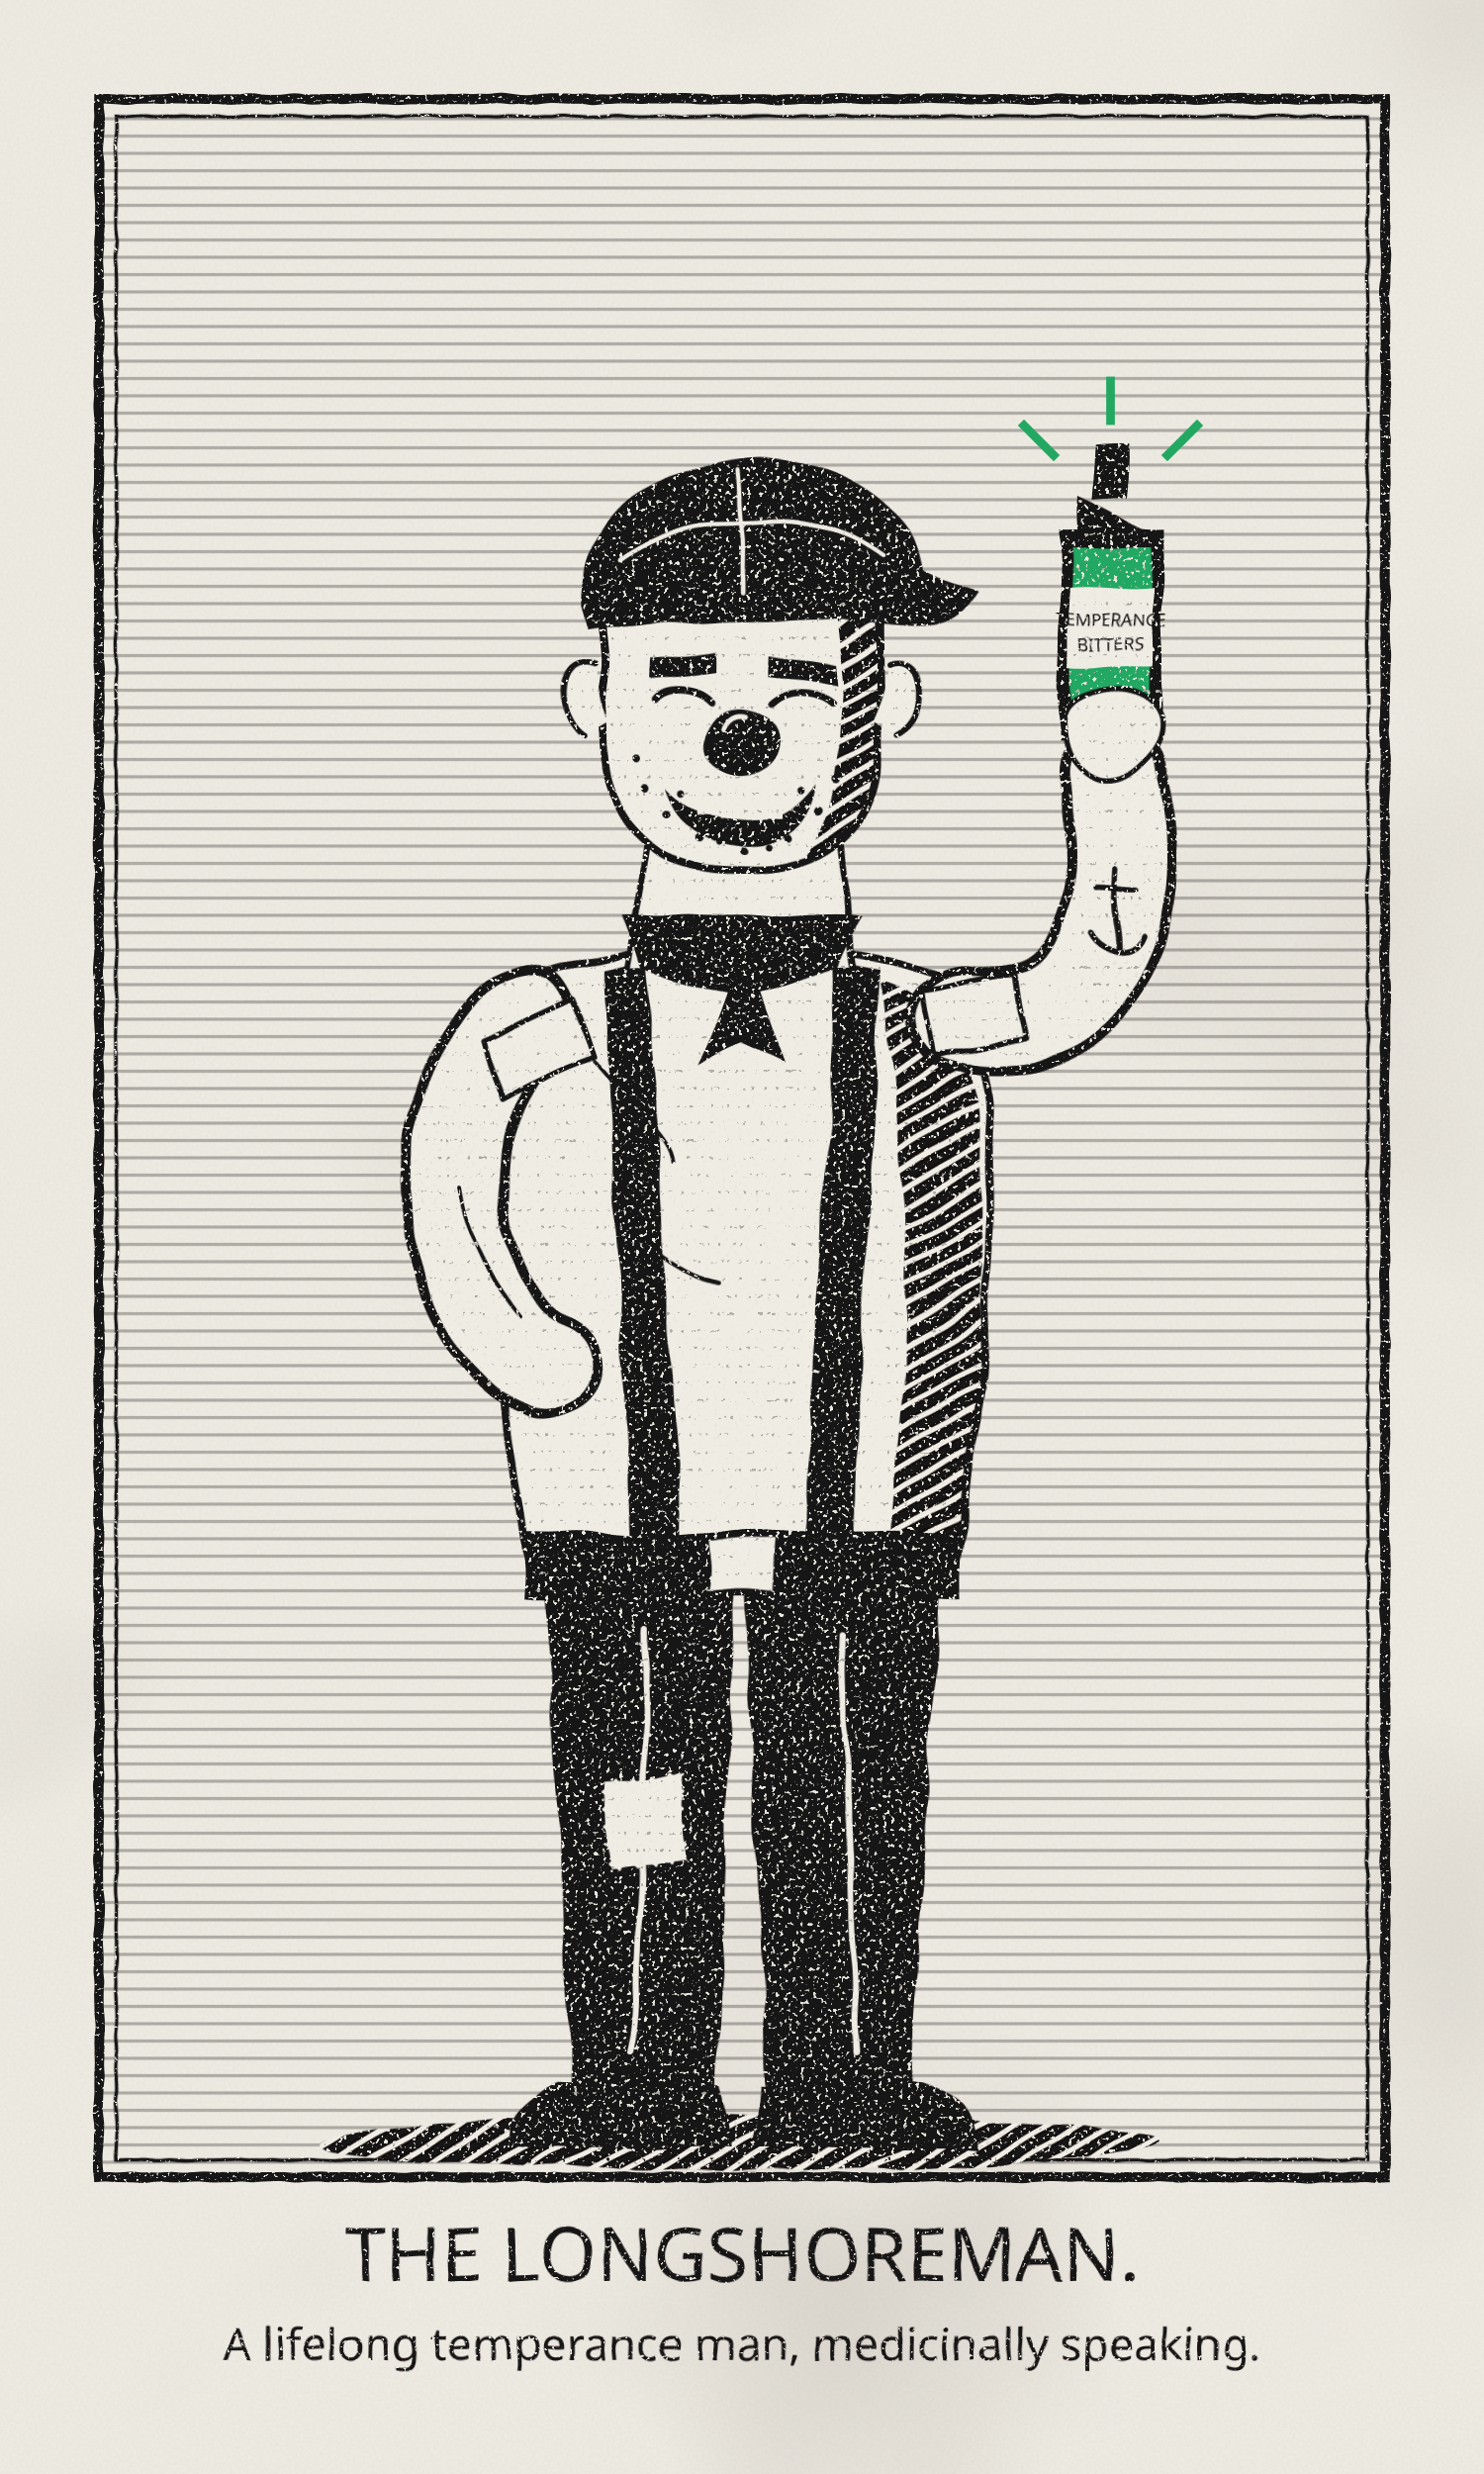
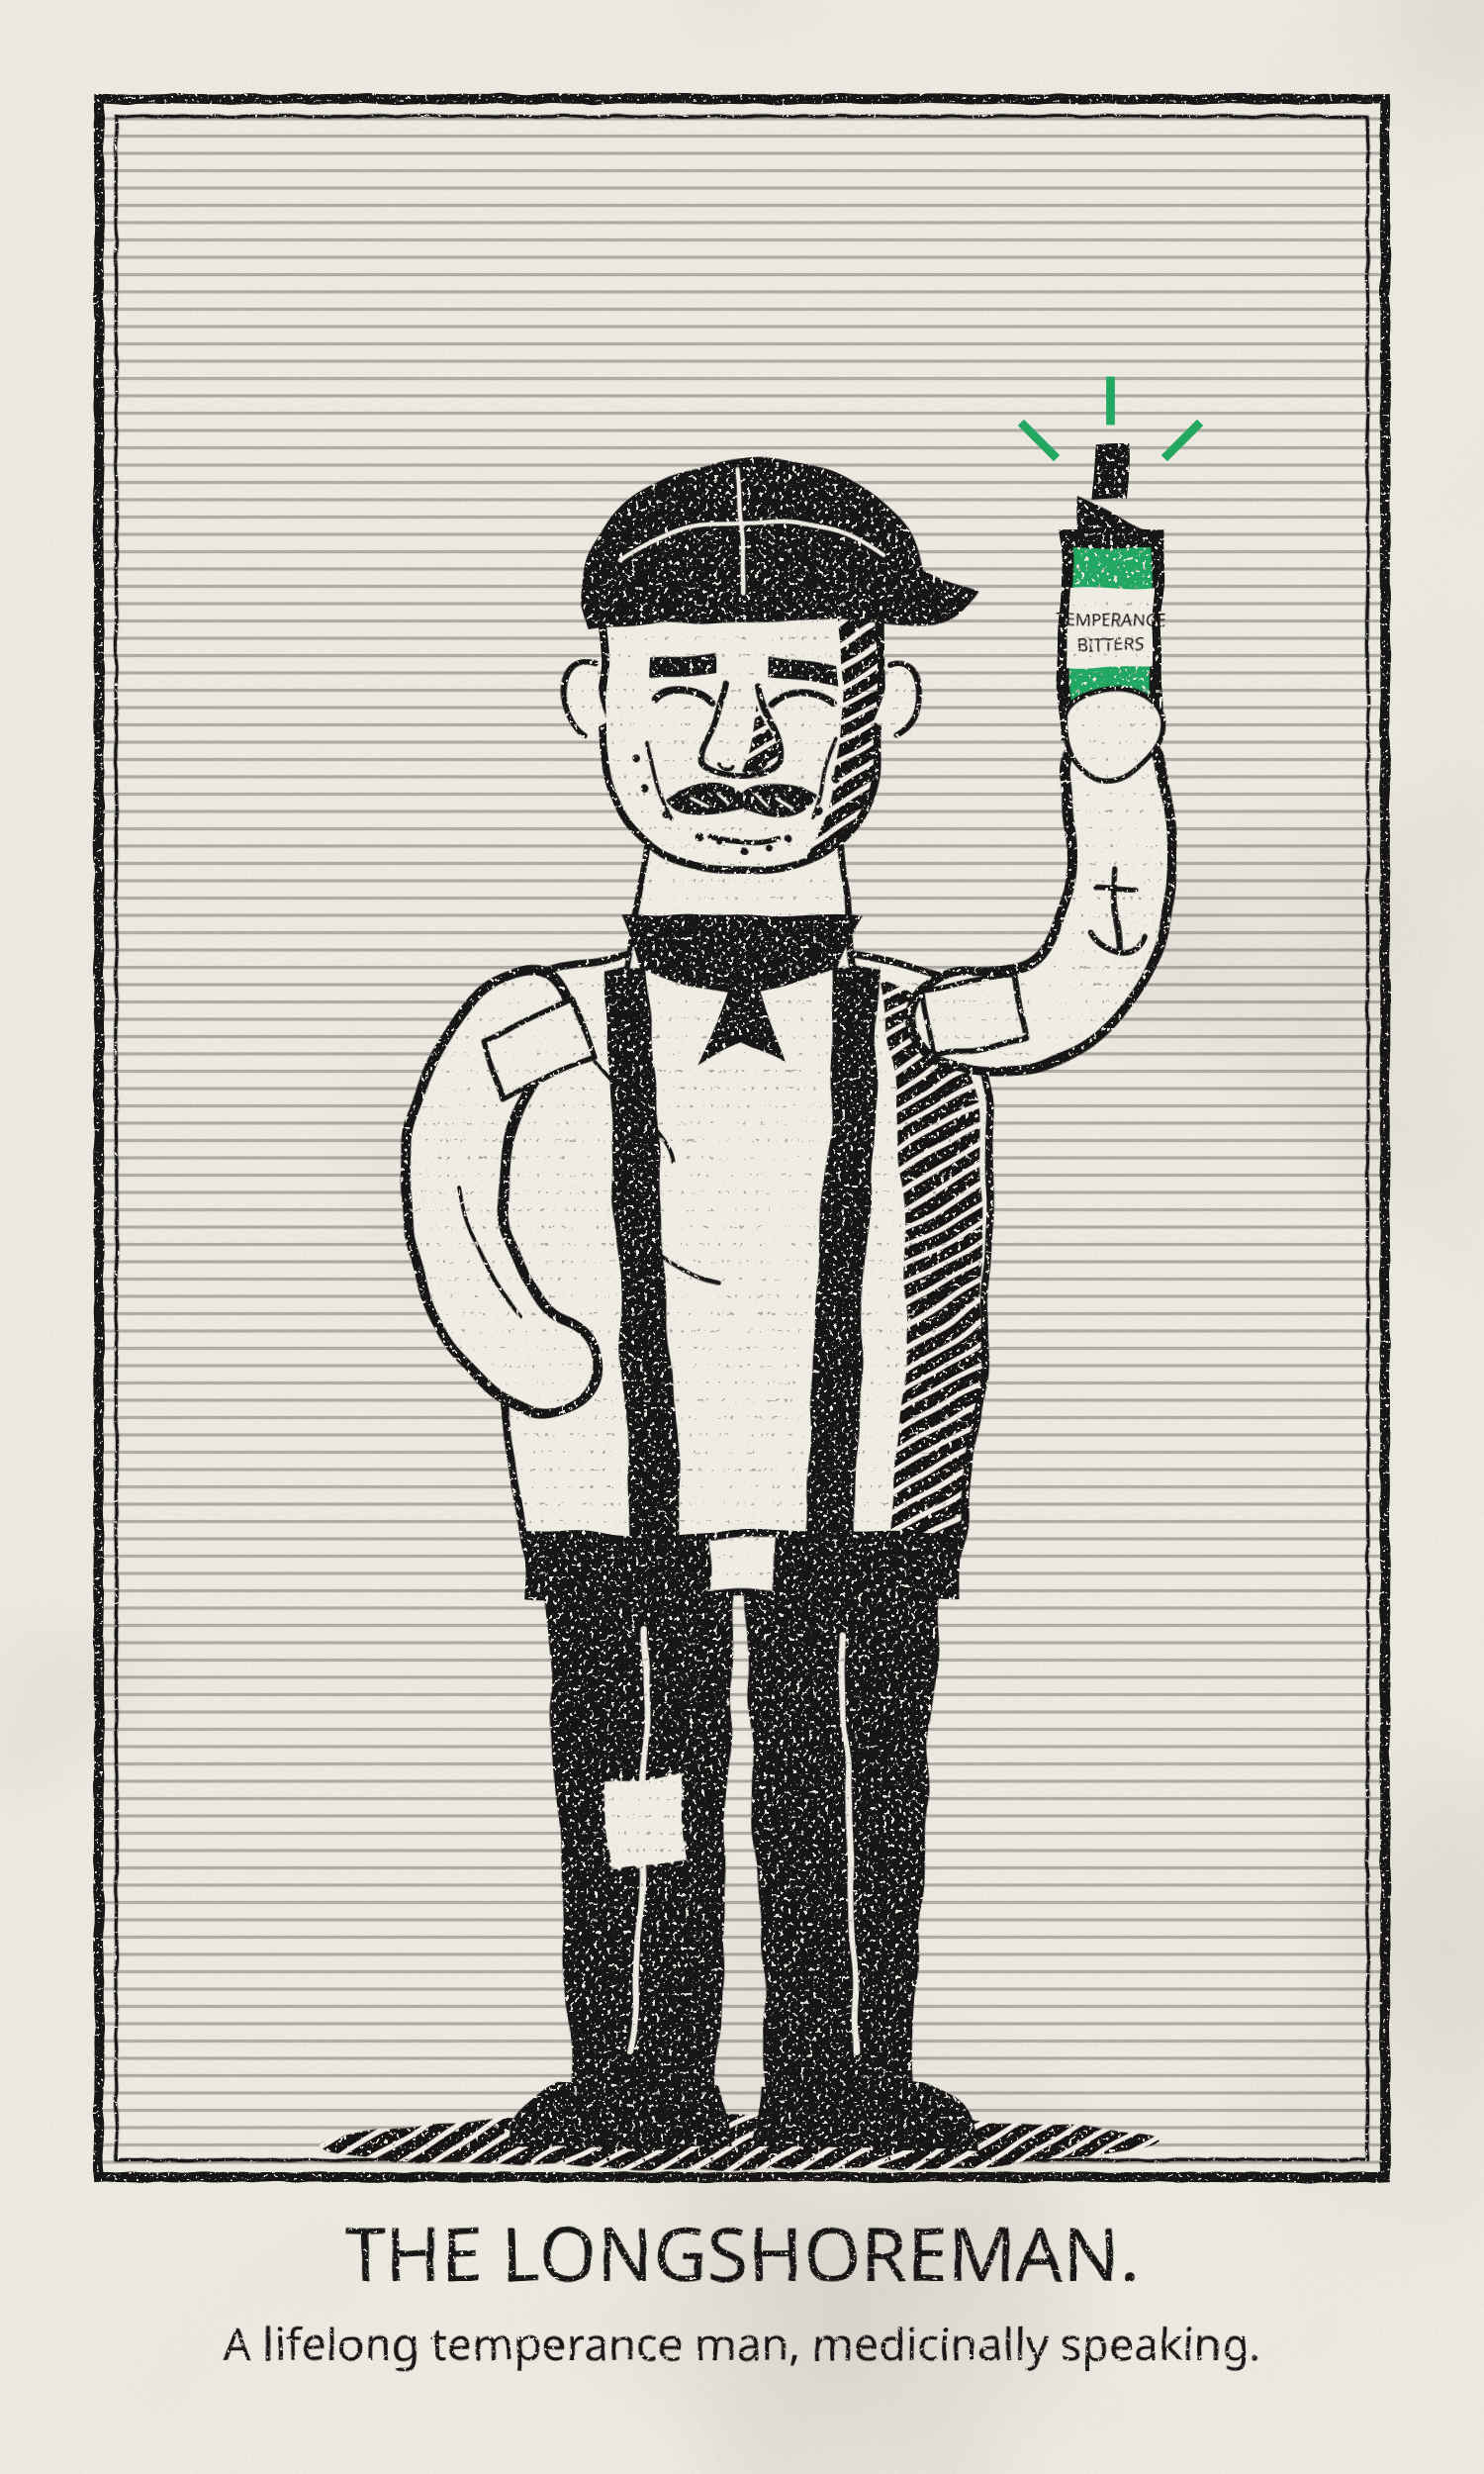
<svg xmlns="http://www.w3.org/2000/svg" viewBox="0 0 600 1000" width="600" height="1000">
  <defs>
    <style>
      @font-face { font-family: Fell; src: url(../../assets/fonts/IMFeENrm28P.ttf); }
      @font-face { font-family: FellIt; src: url(../../assets/fonts/IMFeENit28P.ttf); }
      @font-face { font-family: Rye; src: url(../../assets/fonts/Rye-Regular.ttf); }
      .k { fill: #141212; }
      .p { fill: #efece4; }
      .cr { fill: #ebe4d4; }
      .g { fill: url(#gouge); }
      .g2 { fill: url(#gouge2); }
      .gr { fill: #23a862; }
      .ln { fill: none; stroke: #141212; stroke-linecap: round; stroke-linejoin: round; }
      .cut { fill: none; stroke: #efece4; stroke-linecap: round; }
      .grl { fill: none; stroke: #23a862; stroke-linecap: square; }
      /* defaults only: a stroke-width attribute on the element wins */
      .ln:not([stroke-width]) { stroke-width: 2.6; }
      .cut:not([stroke-width]) { stroke-width: 2.4; }
      .grl:not([stroke-width]) { stroke-width: 5; }
    </style>
    <filter id="carve" x="-5%" y="-5%" width="110%" height="110%">
      <feTurbulence type="fractalNoise" baseFrequency="0.028" numOctaves="2" seed="6" result="n" />
      <feDisplacementMap in="SourceGraphic" in2="n" scale="6" xChannelSelector="R" yChannelSelector="G" result="d" />
      <feTurbulence type="fractalNoise" baseFrequency="0.6" numOctaves="2" seed="9" result="s" />
      <feColorMatrix in="s" type="matrix" values="0 0 0 0 0  0 0 0 0 0  0 0 0 0 0  -14 0 0 0 9.6" result="m" />
      <feComposite in="d" in2="m" operator="in" />
    </filter>
    <filter id="soft" x="-5%" y="-5%" width="110%" height="110%">
      <feTurbulence type="fractalNoise" baseFrequency="0.09" numOctaves="2" seed="4" result="n" />
      <feDisplacementMap in="SourceGraphic" in2="n" scale="1.6" xChannelSelector="R" yChannelSelector="G" result="d" />
      <feTurbulence type="fractalNoise" baseFrequency="0.7" numOctaves="2" seed="11" result="s" />
      <feColorMatrix in="s" type="matrix" values="0 0 0 0 0  0 0 0 0 0  0 0 0 0 0  -10 0 0 0 7.4" result="m" />
      <feComposite in="d" in2="m" operator="in" />
    </filter>
    <filter id="paper">
      <feTurbulence type="fractalNoise" baseFrequency="0.8" numOctaves="3" seed="3" result="f" />
      <feColorMatrix in="f" type="matrix" values="0 0 0 0 0.42  0 0 0 0 0.4  0 0 0 0 0.37  0 0 0 0.14 0" result="f1" />
      <feTurbulence type="fractalNoise" baseFrequency="0.004" numOctaves="3" seed="8" result="b" />
      <feColorMatrix in="b" type="matrix" values="0 0 0 0 0.5  0 0 0 0 0.46  0 0 0 0 0.4  -1.2 0 0 0 0.5" result="f2" />
      <feMerge>
        <feMergeNode in="SourceGraphic" />
        <feMergeNode in="f2" />
        <feMergeNode in="f1" />
      </feMerge>
    </filter>
    <pattern id="gouge" width="7" height="7" patternUnits="userSpaceOnUse" patternTransform="rotate(-30)">
      <rect width="7" height="7" fill="#141212" />
      <path d="M0,3.5 L7,3.5" stroke="#efece4" stroke-width="2.1" />
    </pattern>
    <pattern id="gouge2" width="7" height="7" patternUnits="userSpaceOnUse" patternTransform="rotate(32)">
      <rect width="7" height="7" fill="#141212" />
      <path d="M0,3.5 L7,3.5" stroke="#efece4" stroke-width="1.8" />
    </pattern>
    <pattern id="plaid" width="18" height="18" patternUnits="userSpaceOnUse">
      <rect width="18" height="18" fill="#efece4" />
      <path d="M0,4 H18 M0,7 H18 M4,0 V18 M7,0 V18" stroke="#141212" stroke-width="1.6" />
      <path d="M0,13 H18 M13,0 V18" stroke="#141212" stroke-width="3.2" />
    </pattern>
    <pattern id="tint" width="8" height="7" patternUnits="userSpaceOnUse">
      <path d="M0,6 L8,6" stroke="#141212" stroke-width="1.3" opacity="0.28" />
    </pattern>
  </defs>
  <g id="backdrop">
    <rect width="600" height="1000" fill="#efece4" filter="url(#paper)" />
    <rect x="40" y="40" width="520" height="840" fill="url(#tint)" />
    <g filter="url(#soft)">
      <rect x="40" y="40" width="520" height="840" fill="none" stroke="#141212" stroke-width="4" />
      <rect x="47" y="47" width="506" height="826" fill="none" stroke="#141212" stroke-width="1.4" />
    </g>
  </g>
  <g id="figure" filter="url(#carve)">
    <ellipse cx="300" cy="866" rx="170" ry="11" class="g" />
    <path class="k" d="M220,636 L298,640 L290,850 L232,850 Z M302,640 L380,636 L368,850 L310,850 Z" />
    <path class="p" d="M244,720 L276,716 L278,752 L246,756 Z" />
    <path class="ln" d="M244,720 L276,716 L278,752 L246,756 Z" stroke-width="2" stroke-dasharray="4 3" />
    <path class="cut" d="M262,660 L256,830 M340,660 L346,830" />
    <path class="k" d="M226,842 L292,842 L296,868 L206,868 Q206,850 226,842 Z M308,842 L372,842 Q396,850 396,868 L304,868 Z" />
    <path class="p" d="M206,400 C194,480 200,560 216,644 L384,644 C400,560 406,480 394,400 C360,378 240,378 206,400 Z" />
    <path class="g" d="M356,396 C380,404 394,420 396,460 C400,540 396,600 384,644 L356,644 C368,580 370,480 356,396 Z" />
    <path class="ln" d="M206,400 C194,480 200,560 216,644 L384,644 C400,560 406,480 394,400 C360,378 240,378 206,400 Z" stroke-width="3" />
    <path class="ln" d="M240,430 C260,450 270,460 272,470 M260,500 C270,510 280,516 290,518" stroke-width="1.6" />
    <path class="k" d="M244,392 L262,390 L276,644 L256,644 Z M338,390 L356,392 L344,644 L324,644 Z" />
    <path class="k" d="M212,620 L388,620 L388,646 L212,646 Z" />
    <path class="p" d="M286,622 L314,622 L314,644 L286,644 Z" />
    <path class="ln" d="M286,622 L314,622 L314,644 L286,644 Z" stroke-width="2" />
    <path class="p" d="M262,340 L338,340 L346,392 L254,392 Z" />
    <path class="ln" d="M262,340 L254,392 M338,340 L346,392" stroke-width="2.6" />
    <path class="k" d="M252,370 L348,370 L340,392 L300,404 L260,392 Z" />
    <path class="k" d="M296,396 L282,430 L300,422 L318,430 L304,396 Z" />
    <path class="p" d="M244,250 C244,212 268,196 300,196 C332,196 356,212 356,250 L356,300 C356,332 334,352 300,352 C266,352 244,332 244,300 Z" />
    <path class="g" d="M338,210 C352,224 356,240 356,256 L356,300 C356,326 342,344 322,350 C336,330 340,310 340,290 L340,250 C340,234 340,222 338,210 Z" />
    <path class="ln" d="M244,250 C244,212 268,196 300,196 C332,196 356,212 356,250 L356,300 C356,332 334,352 300,352 C266,352 244,332 244,300 Z" stroke-width="3.2" />
    <g class="k">
      <circle cx="262" cy="318" r="1.6" />
      <circle cx="270" cy="328" r="1.6" />
      <circle cx="258" cy="306" r="1.6" />
      <circle cx="282" cy="338" r="1.6" />
      <circle cx="318" cy="338" r="1.6" />
      <circle cx="330" cy="328" r="1.6" />
      <circle cx="338" cy="316" r="1.6" />
      <circle cx="276" cy="320" r="1.4" />
      <circle cx="324" cy="320" r="1.4" />
      <circle cx="300" cy="344" r="1.6" />
      <circle cx="290" cy="340" r="1.4" />
      <circle cx="310" cy="342" r="1.4" />
    </g>
    <path class="p" d="M240,268 C226,262 224,290 236,298 L246,292 Z M360,268 C374,262 376,290 364,298 L354,292 Z" />
    <path class="ln" d="M240,268 C226,262 224,290 236,298 M360,268 C374,262 376,290 364,298" stroke-width="2.4" />
    <path class="k" d="M236,244 C236,206 266,186 304,186 C340,186 368,202 372,230 L396,240 C388,254 362,254 340,250 L238,254 Z" />
    <path class="cut" d="M252,226 C276,206 330,204 356,224 M300,190 L300,240" stroke-width="1.8" />
    <path class="k" d="M262,268 L290,264 L290,272 L262,276 Z M310,264 L338,268 L338,276 L310,272 Z" />
    <path class="ln" d="M264,284 C270,278 282,278 288,284 M312,284 C318,278 330,278 336,284" stroke-width="3" />
-     <ellipse cx="300" cy="300" rx="16" ry="14" class="k" />
-     <path class="cut" d="M292,294 C294,290 298,288 302,289" stroke-width="2" />
-     <path class="k" d="M270,318 C286,336 314,336 330,318 C326,334 314,342 300,342 C286,342 274,334 270,318 Z" />
-     <g class="p">
-       <rect x="282" y="322" width="7" height="7" />
-       <rect x="291" y="324" width="7" height="7" />
-       <rect x="309" y="323" width="7" height="7" />
-     </g>
+     <path class="p" d="M294,276 C292,288 282,298 284,308 C288,316 312,316 316,308 C318,298 308,288 306,276 Z" />
+     <path class="g" d="M306,284 C310,294 318,302 314,310 C310,314 304,314 301,312 C305,302 306,292 306,284 Z" />
+     <path class="ln" d="M294,276 C292,288 282,298 284,308 C288,316 312,316 316,308 C318,298 308,288 306,276" stroke-width="2.4" />
+     <path class="ln" d="M291,309 C293,312 296,312 297,310 M303,310 C305,312 308,312 310,309" stroke-width="1.6" />
+     <path class="k" d="M270,322 C282,314 294,316 300,321 C306,316 318,314 330,322 C326,330 314,331 300,327 C286,331 274,330 270,322 Z" />
+     <path class="cut" d="M280,322 L286,326 M290,321 L294,325 M306,321 L310,325 M314,322 L320,326" stroke-width="1.2" />
+     <path class="ln" d="M286,338 C294,341 306,341 314,338" stroke-width="2" />
+     <path class="ln" d="M262,300 C266,312 268,322 272,330 M338,300 C334,312 332,322 328,330" stroke-width="1.4" />
    <path class="ln" d="M212,412 C170,450 176,532 222,552" stroke-width="44" />
    <path d="M212,412 C170,450 176,532 222,552" fill="none" stroke="#efece4" stroke-width="36" stroke-linecap="round" />
    <path class="p" d="M196,420 L232,404 L240,428 L204,444 Z" />
    <path class="ln" d="M196,420 L232,404 L240,428 L204,444 Z" stroke-width="2.2" />
    <path class="ln" d="M186,480 C190,500 198,520 210,532" stroke-width="1.6" />
    <path class="ln" d="M388,412 C440,420 462,380 450,312" stroke-width="44" />
    <path d="M388,412 C440,420 462,380 450,312" fill="none" stroke="#efece4" stroke-width="36" stroke-linecap="round" />
    <path class="p" d="M372,400 L410,394 L414,420 L378,428 Z" />
    <path class="ln" d="M372,400 L410,394 L414,420 L378,428 Z" stroke-width="2.2" />
    <path class="ln" d="M452,352 L452,384 M444,360 L460,360 M442,378 C446,388 458,388 462,378" stroke-width="2.2" />
    <path class="k" d="M428,214 L470,214 L470,300 L428,300 Z M436,200 L462,214 L436,214 Z M442,180 L456,180 L456,202 L442,202 Z" />
    <path class="gr" d="M433,222 L465,222 L465,294 L433,294 Z" />
    <path class="p" d="M432,238 L466,238 L466,270 L432,270 Z" />
    <path class="p" d="M430,290 C432,276 466,274 470,290 C472,306 456,316 444,314 C434,312 428,302 430,290 Z" />
    <path class="ln" d="M430,290 C432,276 466,274 470,290 C472,306 456,316 444,314 C434,312 428,302 430,290 Z" stroke-width="2" />
  </g>
  <g filter="url(#soft)">
    <text x="449" y="253" font-family="Fell" font-size="7" text-anchor="middle" fill="#141212">TEMPERANCE</text>
    <text x="449" y="263" font-family="Fell" font-size="7" text-anchor="middle" fill="#141212">BITTERS</text>
  </g>
  <g class="grl" stroke-width="3.5">
    <path d="M449,170 L449,154 M426,184 L414,172 M472,184 L484,172" />
  </g>
  <g id="caption" filter="url(#soft)">
    <text x="300.0" y="922" font-family="Rye" font-size="30" text-anchor="middle" fill="#141212">THE LONGSHOREMAN.</text>
    <text x="300.0" y="954" font-family="FellIt" font-size="18" text-anchor="middle" fill="#141212">A lifelong temperance man, medicinally speaking.</text>
  </g>
</svg>
